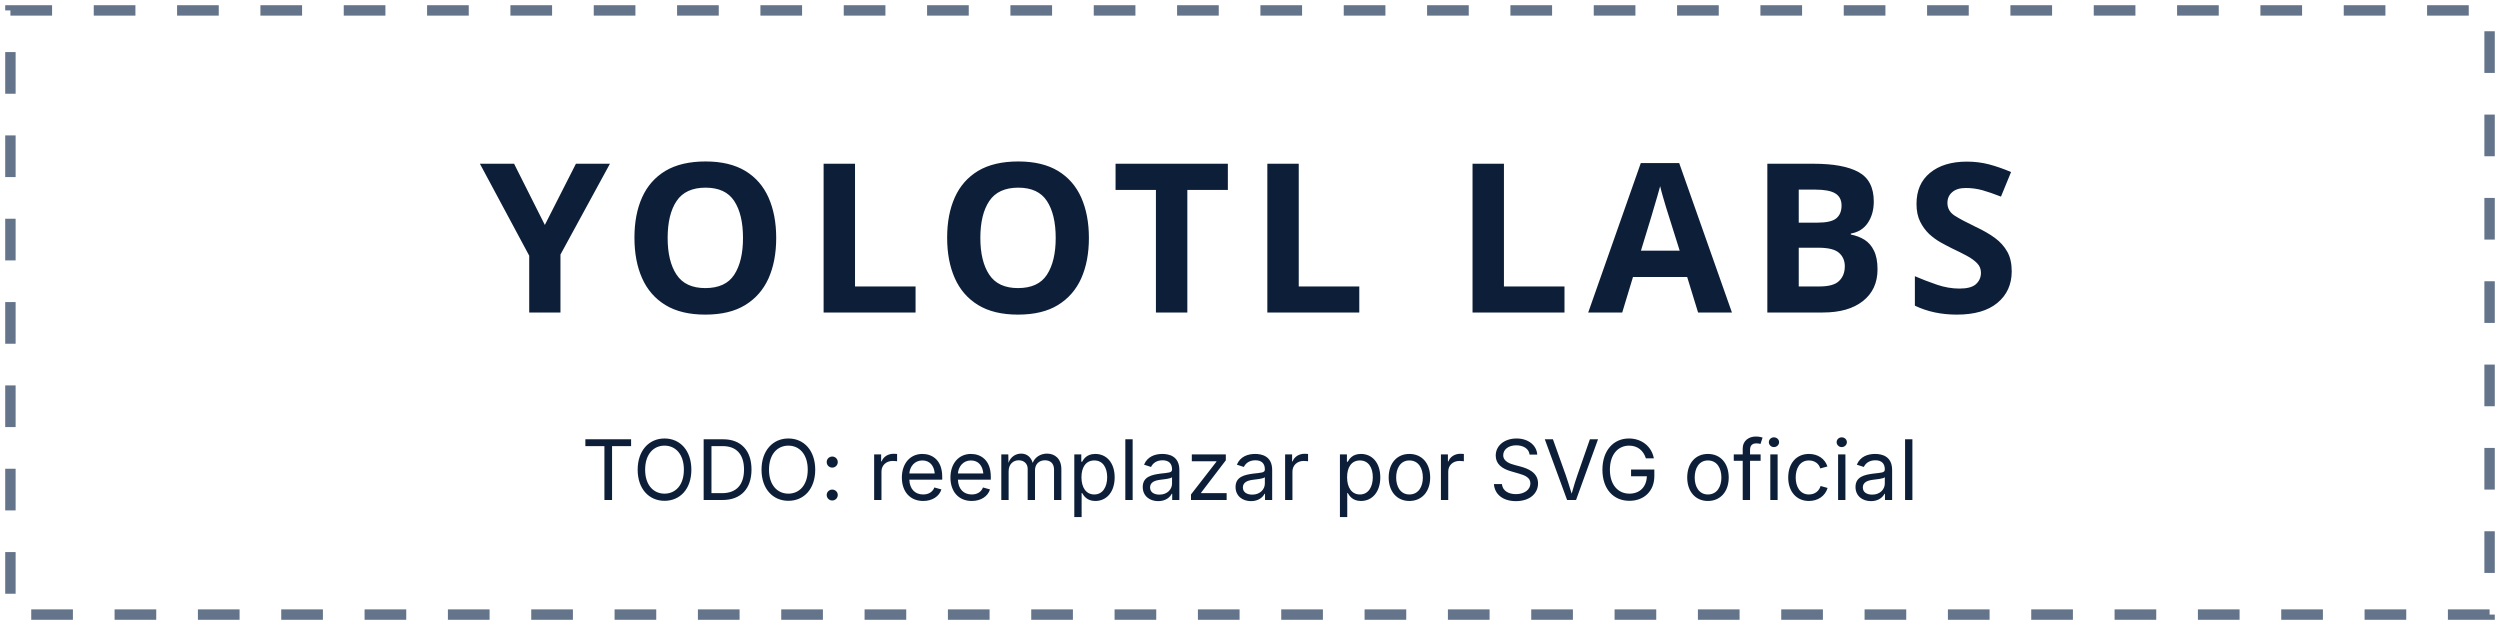
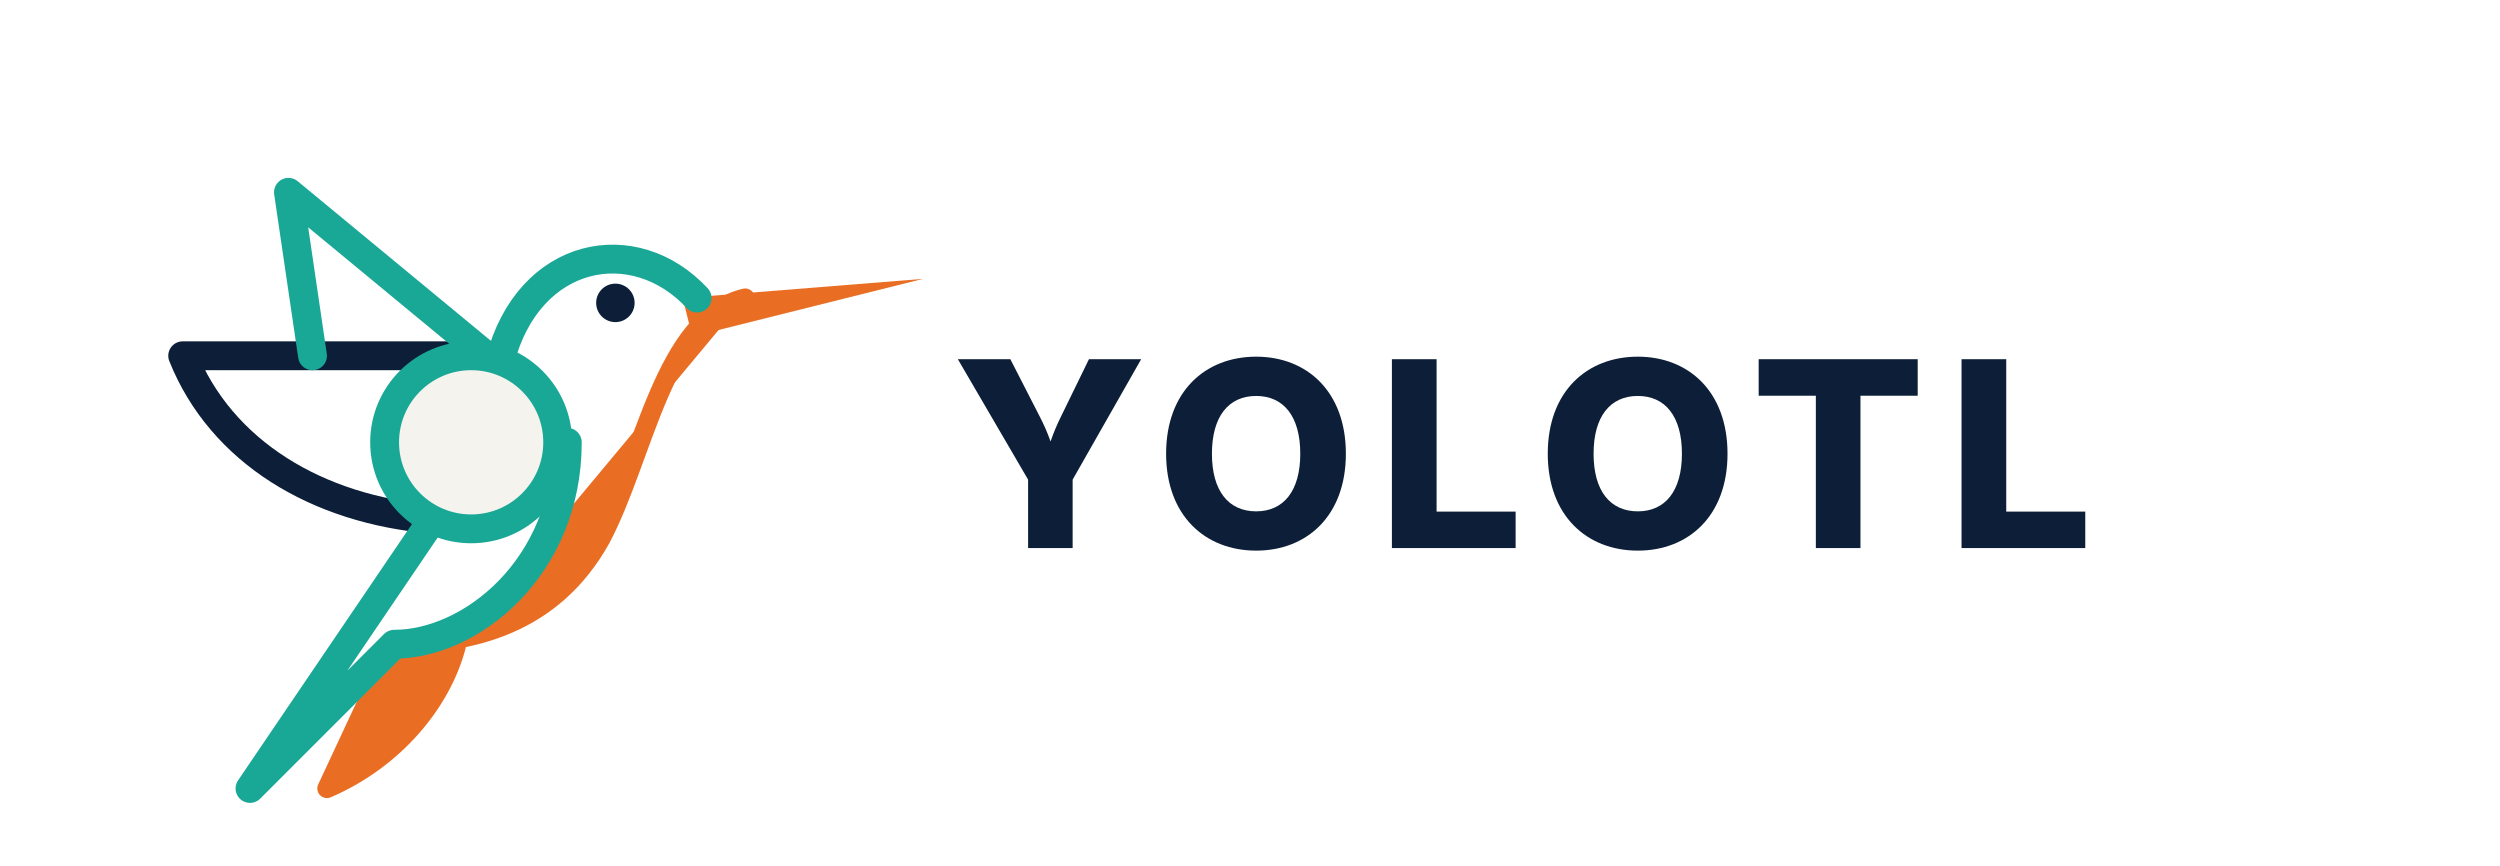
- <svg xmlns="http://www.w3.org/2000/svg" width="240" height="60" viewBox="0 0 240 60" role="img" aria-labelledby="t">
-   <rect x="1" y="1" width="238" height="58" fill="none" stroke="#64748B" stroke-dasharray="4 4" />
-   <text x="120" y="30" text-anchor="middle" font-family="Plus Jakarta Sans, Montserrat, sans-serif" font-weight="800" font-size="20" letter-spacing="1.6" fill="#0D1F38">YOLOTL LABS</text>
-   <text x="120" y="48" text-anchor="middle" font-family="Inter, sans-serif" font-size="8" fill="#0D1F38">TODO: reemplazar por SVG oficial</text>
+ <svg xmlns="http://www.w3.org/2000/svg" viewBox="0 0 520 180" width="520" height="180" fill="none">
+   <g stroke-linecap="round" stroke-linejoin="round">
+     <path d="M 155 62 C 138 66, 134 95, 125 112 C 115 130, 98 134, 82 134 L 68 164 C 82 158, 92 146, 95 134" fill="#E96E24" stroke="#E96E24" stroke-width="4" />
+     <path d="M 142 62 L 192 58 L 144 70 Z" fill="#E96E24" />
+     <path d="M 96 74 L 38 74 C 46 94, 66 106, 90 108" stroke="#0D1F38" stroke-width="6" fill="none" />
+     <path d="M 65 74 L 60 40 L 106 78" stroke="#19A796" stroke-width="6" fill="none" />
+     <path d="M 104 75 C 110 52, 132 48, 145 62" stroke="#19A796" stroke-width="6" fill="none" />
+     <path d="M 118 92 C 118 118, 98 134, 82 134 L 52 164 L 90 108" stroke="#19A796" stroke-width="6" fill="none" />
+     <circle cx="98" cy="92" r="18" fill="#F5F3EE" stroke="#19A796" stroke-width="6" />
+     <circle cx="128" cy="63" r="4" fill="#0D1F38" />
+   </g>
+   <text x="198" y="114" fill="#0D1F38" font-family="'Plus Jakarta Sans', 'Montserrat', system-ui, -apple-system, sans-serif" font-size="54" font-weight="800" letter-spacing="0.08em">YOLOTL</text>
</svg>
